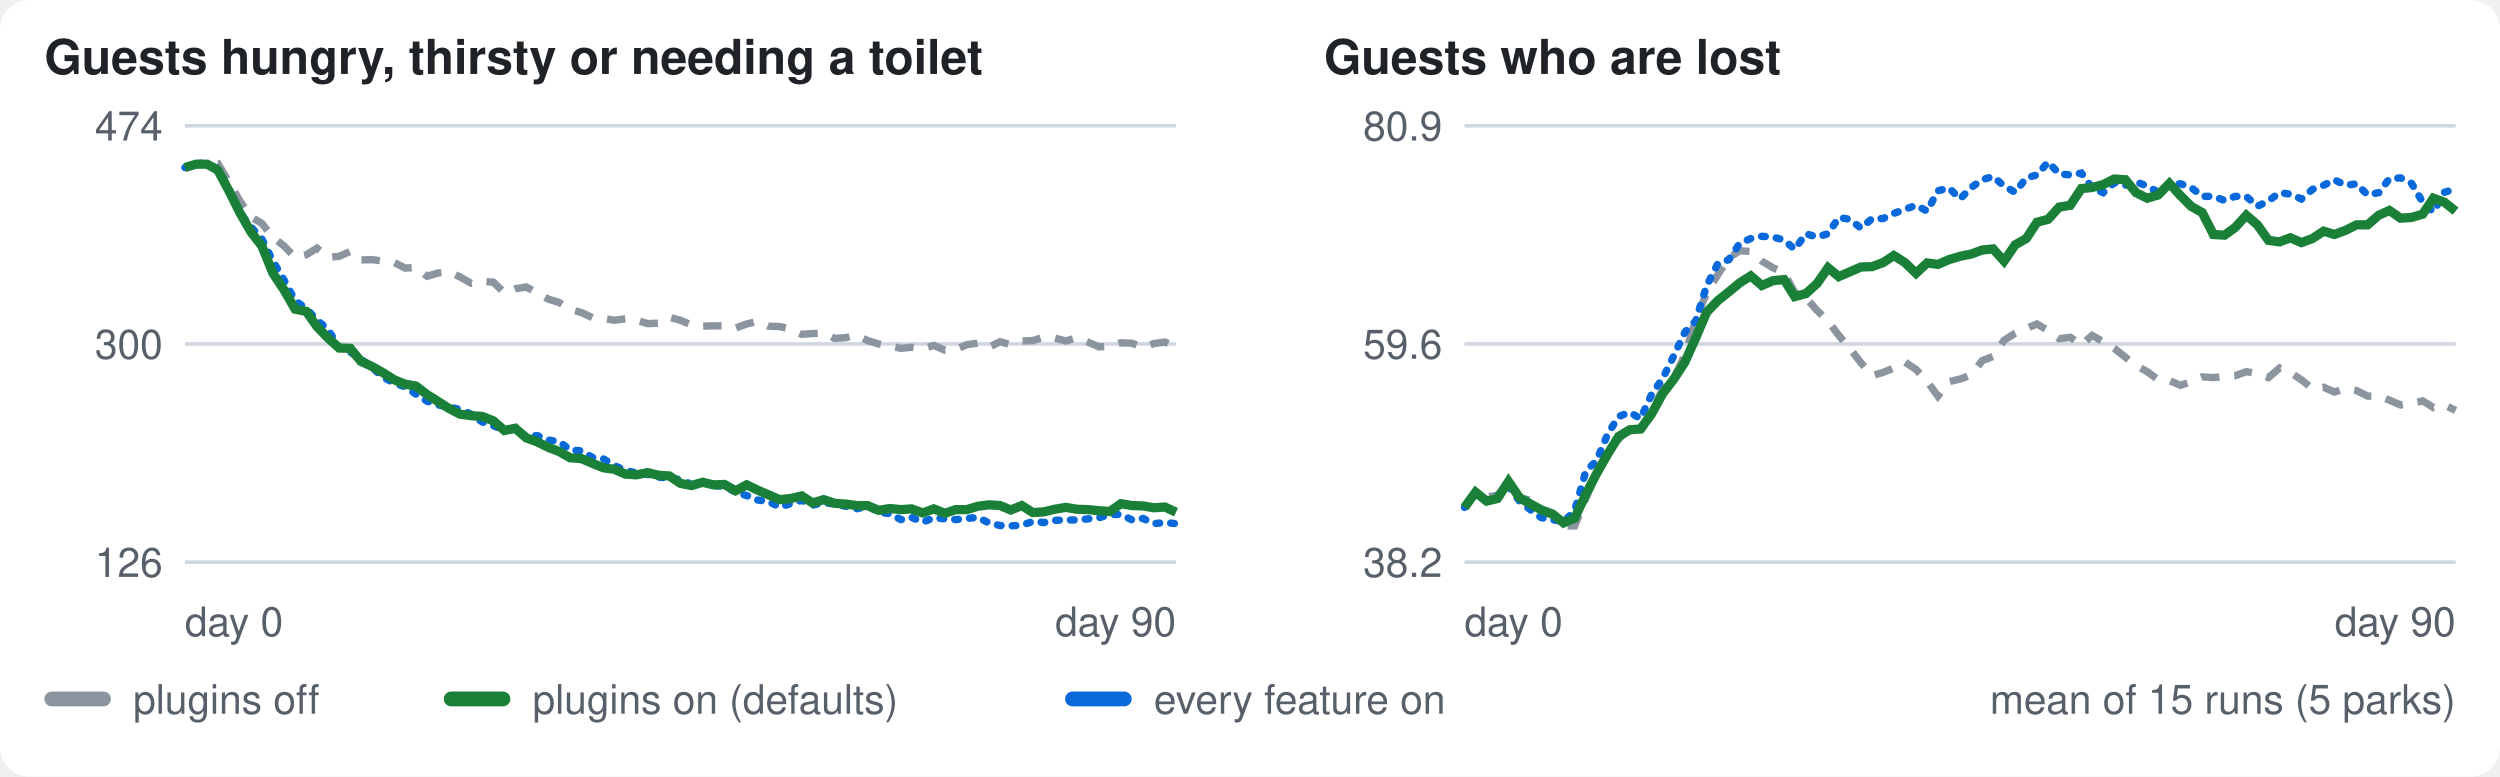
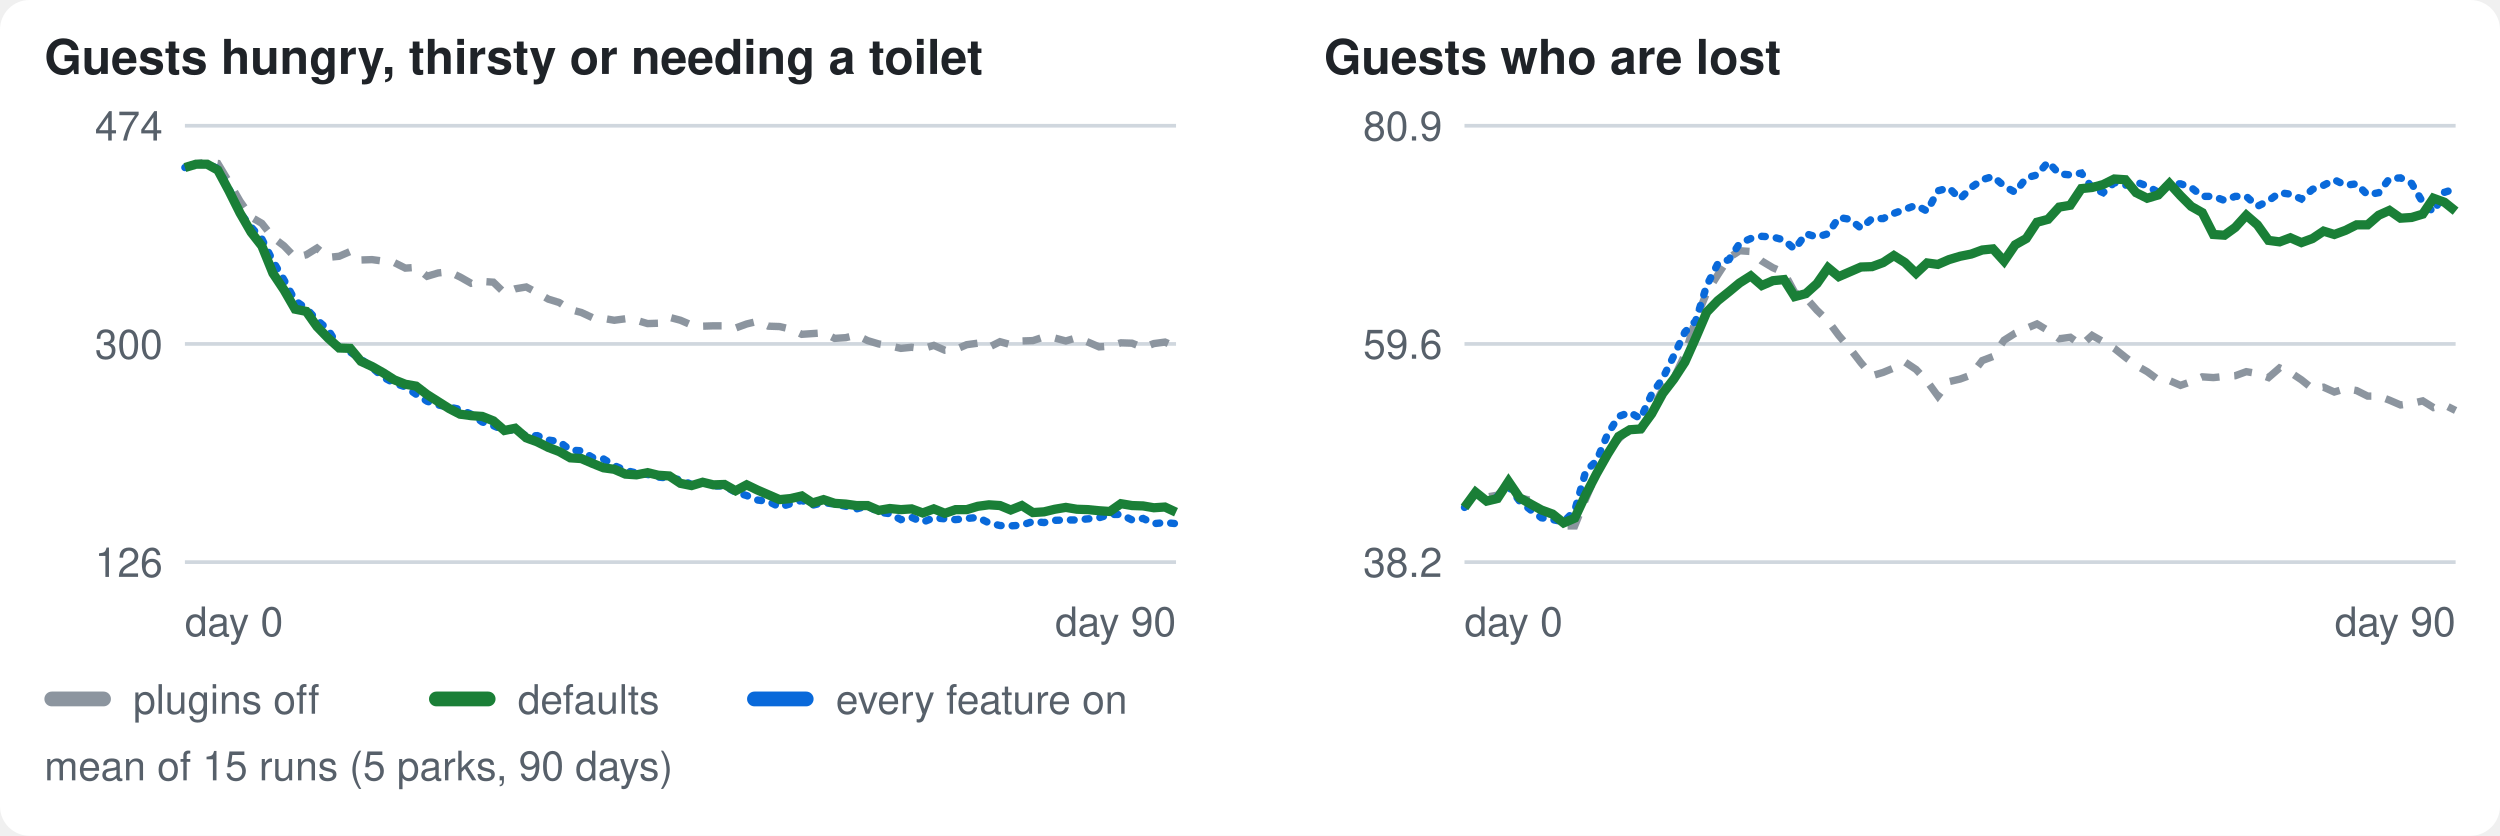
- <svg xmlns="http://www.w3.org/2000/svg" viewBox="0 0 676 210" width="676" height="210" font-family="-apple-system, Segoe UI, Helvetica, Arial, sans-serif">
+ <svg xmlns="http://www.w3.org/2000/svg" viewBox="0 0 676 226" width="676" height="226" font-family="-apple-system, Segoe UI, Helvetica, Arial, sans-serif">
  <style>
  .bg{fill:#ffffff} .ax{stroke:#d0d7de} .tx{fill:#57606a;font-size:11px} .tt{fill:#1f2328;font-size:13px;font-weight:600}
  .def{stroke:#1a7f37;fill:none;stroke-width:2.5} .all{stroke:#0969da;fill:none;stroke-width:2;stroke-dasharray:1 3;stroke-linecap:round}
  .off{stroke:#8c959f;fill:none;stroke-width:2;stroke-dasharray:5 4} .ldef{fill:#1a7f37} .lall{fill:#0969da} .loff{fill:#8c959f}
  @media (prefers-color-scheme: dark){ .bg{fill:#0d1117} .ax{stroke:#30363d} .tx{fill:#8b949e} .tt{fill:#e6edf3}
    .def{stroke:#3fb950} .ldef{fill:#3fb950} .all{stroke:#58a6ff} .lall{fill:#58a6ff} .off{stroke:#6e7681} .loff{fill:#6e7681} }
</style>
  <rect class="bg" width="100%" height="100%" rx="8" />
  <text class="tt" x="12" y="20">Guests hungry, thirsty or needing a toilet</text>
  <line class="ax" x1="50" x2="318" y1="152.0" y2="152.0" />
  <text class="tx" x="44" y="156.0" text-anchor="end">126</text>
  <line class="ax" x1="50" x2="318" y1="93.0" y2="93.0" />
  <text class="tx" x="44" y="97.0" text-anchor="end">300</text>
  <line class="ax" x1="50" x2="318" y1="34.0" y2="34.0" />
  <text class="tx" x="44" y="38.0" text-anchor="end">474</text>
  <text class="tx" x="50" y="172">day 0</text>
  <text class="tx" x="318" y="172" text-anchor="end">day 90</text>
  <path class="off" d="M50.0,45.2L53.0,44.3L56.0,43.8L58.9,44.2L61.9,49.2L64.9,54.4L67.9,58.7L70.8,60.4L73.8,64.2L76.8,66.5L79.8,69.6L82.8,68.9L85.7,67.1L88.7,69.6L91.7,69.3L94.7,68.0L97.6,70.3L100.6,70.2L103.6,70.6L106.6,71.0L109.6,72.5L112.5,72.3L115.5,74.7L118.5,73.8L121.5,73.5L124.4,74.9L127.4,76.6L130.4,76.1L133.4,76.3L136.4,79.2L139.3,78.1L142.3,77.6L145.3,79.2L148.3,80.9L151.2,81.8L154.2,83.7L157.2,84.5L160.2,85.9L163.2,86.1L166.1,86.6L169.1,86.2L172.1,86.6L175.1,87.5L178.0,87.4L181.0,85.8L184.0,86.6L187.0,87.9L190.0,88.2L192.9,88.1L195.9,88.1L198.9,88.7L201.9,87.6L204.8,86.9L207.8,88.2L210.8,88.3L213.8,89.0L216.8,90.4L219.7,90.2L222.7,90.0L225.7,91.5L228.7,91.3L231.6,90.6L234.6,92.1L237.6,93.0L240.6,93.5L243.6,94.2L246.5,93.9L249.5,94.3L252.5,93.4L255.5,94.7L258.4,94.5L261.4,93.2L264.4,92.8L267.4,93.9L270.4,92.4L273.3,93.2L276.3,92.2L279.3,92.1L282.3,91.1L285.2,91.4L288.2,92.2L291.2,91.3L294.2,92.5L297.2,93.8L300.1,93.6L303.1,92.7L306.1,92.8L309.1,94.0L312.0,92.9L315.0,92.5L318.0,93.8" />
  <path class="all" d="M50.0,45.3L53.0,44.3L56.0,44.3L58.9,45.6L61.9,51.0L64.9,57.5L67.9,61.4L70.8,64.6L73.8,70.6L76.8,75.7L79.8,81.3L82.8,83.4L85.7,86.5L88.7,89.1L91.7,94.0L94.7,95.2L97.6,97.1L100.6,99.4L103.6,102.0L106.6,103.6L109.6,104.6L112.5,106.6L115.5,108.5L118.5,109.5L121.5,110.1L124.4,110.7L127.4,112.0L130.4,114.1L133.4,115.1L136.4,116.4L139.3,116.2L142.3,117.9L145.3,117.8L148.3,119.0L151.2,119.4L154.2,121.7L157.2,121.9L160.2,123.7L163.2,124.1L166.1,125.9L169.1,127.2L172.1,127.9L175.1,128.3L178.0,129.0L181.0,129.3L184.0,129.7L187.0,131.0L190.0,130.4L192.9,131.4L195.9,131.4L198.9,133.1L201.9,134.0L204.8,135.2L207.8,135.6L210.8,137.1L213.8,136.2L216.8,135.3L219.7,136.6L222.7,135.9L225.7,136.3L228.7,136.9L231.6,137.6L234.6,136.8L237.6,138.5L240.6,138.9L243.6,140.5L246.5,139.9L249.5,141.2L252.5,140.0L255.5,140.3L258.4,140.5L261.4,140.2L264.4,139.9L267.4,141.4L270.4,142.1L273.3,142.2L276.3,142.0L279.3,141.0L282.3,141.3L285.2,140.7L288.2,140.6L291.2,140.6L294.2,140.3L297.2,140.0L300.1,139.1L303.1,139.1L306.1,140.6L309.1,140.2L312.0,141.6L315.0,141.3L318.0,141.6" />
  <path class="def" d="M50.0,45.3L53.0,44.4L56.0,44.4L58.9,46.0L61.9,51.6L64.9,57.6L67.9,62.8L70.8,66.5L73.8,73.9L76.8,78.4L79.8,83.6L82.8,84.2L85.7,88.3L88.7,91.4L91.7,94.1L94.7,94.2L97.6,97.7L100.6,99.1L103.6,100.8L106.6,102.7L109.6,103.9L112.5,104.4L115.5,106.7L118.5,108.6L121.5,110.5L124.4,112.0L127.4,112.4L130.4,112.6L133.4,113.8L136.4,116.4L139.3,115.8L142.3,118.4L145.3,119.5L148.3,121.0L151.2,122.1L154.2,123.8L157.2,124.0L160.2,125.3L163.2,126.5L166.1,126.9L169.1,128.2L172.1,128.4L175.1,127.8L178.0,128.5L181.0,128.7L184.0,130.7L187.0,131.3L190.0,130.4L192.9,131.1L195.9,131.0L198.9,132.7L201.9,131.1L204.8,132.5L207.8,133.8L210.8,135.1L213.8,134.8L216.8,134.1L219.7,136.0L222.7,135.1L225.7,136.1L228.7,136.3L231.6,136.7L234.6,136.7L237.6,138.0L240.6,137.5L243.6,137.8L246.5,137.6L249.5,138.7L252.5,137.6L255.5,138.8L258.4,137.8L261.4,137.8L264.4,136.9L267.4,136.5L270.4,136.7L273.3,137.9L276.3,136.7L279.3,138.6L282.3,138.4L285.2,137.7L288.2,137.2L291.2,137.7L294.2,137.8L297.2,138.1L300.1,138.3L303.1,136.2L306.1,136.7L309.1,136.8L312.0,137.3L315.0,137.1L318.0,138.5" />
  <text class="tt" x="358" y="20">Guests who are lost</text>
  <line class="ax" x1="396" x2="664" y1="152.0" y2="152.0" />
  <text class="tx" x="390" y="156.0" text-anchor="end">38.2</text>
  <line class="ax" x1="396" x2="664" y1="93.0" y2="93.0" />
  <text class="tx" x="390" y="97.0" text-anchor="end">59.6</text>
  <line class="ax" x1="396" x2="664" y1="34.0" y2="34.0" />
  <text class="tx" x="390" y="38.0" text-anchor="end">80.9</text>
  <text class="tx" x="396" y="172">day 0</text>
  <text class="tx" x="664" y="172" text-anchor="end">day 90</text>
  <path class="off" d="M396.0,137.2L399.0,133.1L402.0,134.4L404.9,133.9L407.9,130.9L410.9,134.6L413.9,135.3L416.8,138.3L419.8,139.2L422.8,142.2L425.8,142.2L428.8,134.8L431.7,128.1L434.7,121.9L437.7,118.7L440.7,115.8L443.6,116.7L446.6,111.0L449.6,105.3L452.6,102.3L455.6,95.9L458.5,86.5L461.5,79.1L464.5,74.3L467.5,69.7L470.4,67.8L473.4,68.0L476.4,70.6L479.4,72.4L482.4,73.7L485.3,79.1L488.3,80.5L491.3,83.9L494.3,86.8L497.2,90.7L500.2,94.2L503.2,98.1L506.2,101.6L509.2,100.7L512.1,99.5L515.1,97.9L518.1,99.9L521.1,103.1L524.0,107.1L527.0,103.2L530.0,102.5L533.0,101.4L536.0,97.5L538.9,96.4L541.9,92.0L544.9,90.1L547.9,88.8L550.8,87.6L553.8,89.4L556.8,91.6L559.8,91.2L562.8,93.3L565.7,90.7L568.7,92.4L571.7,94.2L574.7,96.6L577.6,98.8L580.6,100.5L583.6,102.7L586.6,102.9L589.6,104.2L592.5,103.2L595.5,101.9L598.5,102.1L601.5,101.8L604.4,101.6L607.4,100.5L610.4,101.0L613.4,102.1L616.4,99.5L619.3,100.7L622.3,102.7L625.3,105.1L628.3,104.7L631.2,106.0L634.2,105.1L637.2,105.6L640.2,107.1L643.2,107.1L646.1,108.2L649.1,109.5L652.1,109.1L655.1,108.4L658.0,110.2L661.0,109.5L664.0,111.0" />
  <path class="all" d="M396.0,137.2L399.0,133.1L402.0,135.5L404.9,134.2L407.9,131.5L410.9,135.5L413.9,137.9L416.8,140.0L419.8,140.5L422.8,141.1L425.8,138.1L428.8,127.4L431.7,124.6L434.7,117.4L437.7,112.6L440.7,111.5L443.6,113.2L446.6,106.6L449.6,102.3L452.6,96.2L455.6,89.8L458.5,86.8L461.5,77.2L464.5,71.3L467.5,70.2L470.4,65.8L473.4,64.5L476.4,63.9L479.4,64.1L482.4,64.9L485.3,67.4L488.3,63.2L491.3,64.1L494.3,63.2L497.2,58.8L500.2,59.3L503.2,61.7L506.2,59.1L509.2,59.1L512.1,57.7L515.1,56.6L518.1,55.5L521.1,57.1L524.0,51.6L527.0,50.8L530.0,53.8L533.0,50.7L536.0,48.6L538.9,47.7L541.9,50.3L544.9,52.0L547.9,48.1L550.8,47.3L553.8,43.8L556.8,47.0L559.8,47.3L562.8,46.8L565.7,50.8L568.7,52.1L571.7,49.4L574.7,50.1L577.6,49.2L580.6,50.3L583.6,52.0L586.6,49.7L589.6,49.7L592.5,50.7L595.5,53.1L598.5,53.1L601.5,54.2L604.4,53.1L607.4,53.1L610.4,55.8L613.4,54.3L616.4,52.1L619.3,52.5L622.3,53.8L625.3,51.2L628.3,50.1L631.2,48.6L634.2,50.1L637.2,49.7L640.2,52.7L643.2,52.1L646.1,48.3L649.1,48.1L652.1,49.6L655.1,54.7L658.0,57.3L661.0,52.0L664.0,51.0" />
  <path class="def" d="M396.0,137.2L399.0,133.1L402.0,135.5L404.9,134.8L407.9,130.2L410.9,134.6L413.9,136.3L416.8,137.9L419.8,139.0L422.8,141.4L425.8,140.1L428.8,133.7L431.7,128.1L434.7,122.8L437.7,118.0L440.7,116.2L443.6,116.0L446.6,111.9L449.6,106.4L452.6,102.5L455.6,97.9L458.5,91.4L461.5,84.4L464.5,81.3L467.5,78.9L470.4,76.5L473.4,74.6L476.4,77.2L479.4,75.9L482.4,75.6L485.3,80.2L488.3,79.4L491.3,76.7L494.3,72.4L497.2,74.8L500.2,73.5L503.2,72.2L506.2,72.1L509.2,71.0L512.1,69.1L515.1,71.0L518.1,73.9L521.1,71.1L524.0,71.5L527.0,70.2L530.0,69.3L533.0,68.7L536.0,67.6L538.9,67.3L541.9,70.6L544.9,66.2L547.9,64.5L550.8,60.1L553.8,59.3L556.8,56.0L559.8,55.5L562.8,51.0L565.7,50.7L568.7,49.9L571.7,48.4L574.7,48.6L577.6,52.1L580.6,53.6L583.6,52.7L586.6,49.6L589.6,52.9L592.5,55.8L595.5,57.5L598.5,63.4L601.5,63.6L604.4,61.5L607.4,58.2L610.4,60.8L613.4,65.0L616.4,65.4L619.3,64.3L622.3,65.6L625.3,64.5L628.3,62.5L631.2,63.4L634.2,62.3L637.2,60.8L640.2,60.8L643.2,58.2L646.1,56.9L649.1,59.0L652.1,58.8L655.1,57.9L658.0,53.6L661.0,54.7L664.0,57.1" />
  <rect class="loff" x="12" y="187" width="18" height="4" rx="2" />
  <text class="tx" x="36" y="193">plugins off</text>
-   <rect class="ldef" x="120" y="187" width="18" height="4" rx="2" />
-   <text class="tx" x="144" y="193">plugins on (defaults)</text>
-   <rect class="lall" x="288" y="187" width="18" height="4" rx="2" />
-   <text class="tx" x="312" y="193">every feature on</text>
-   <text class="tx" x="664" y="193" text-anchor="end">mean of 15 runs (5 parks)</text>
+   <rect class="ldef" x="116" y="187" width="18" height="4" rx="2" />
+   <text class="tx" x="140" y="193">defaults</text>
+   <rect class="lall" x="202" y="187" width="18" height="4" rx="2" />
+   <text class="tx" x="226" y="193">every feature on</text>
+   <text class="tx" x="12" y="211">mean of 15 runs (5 parks, 90 days)</text>
</svg>
